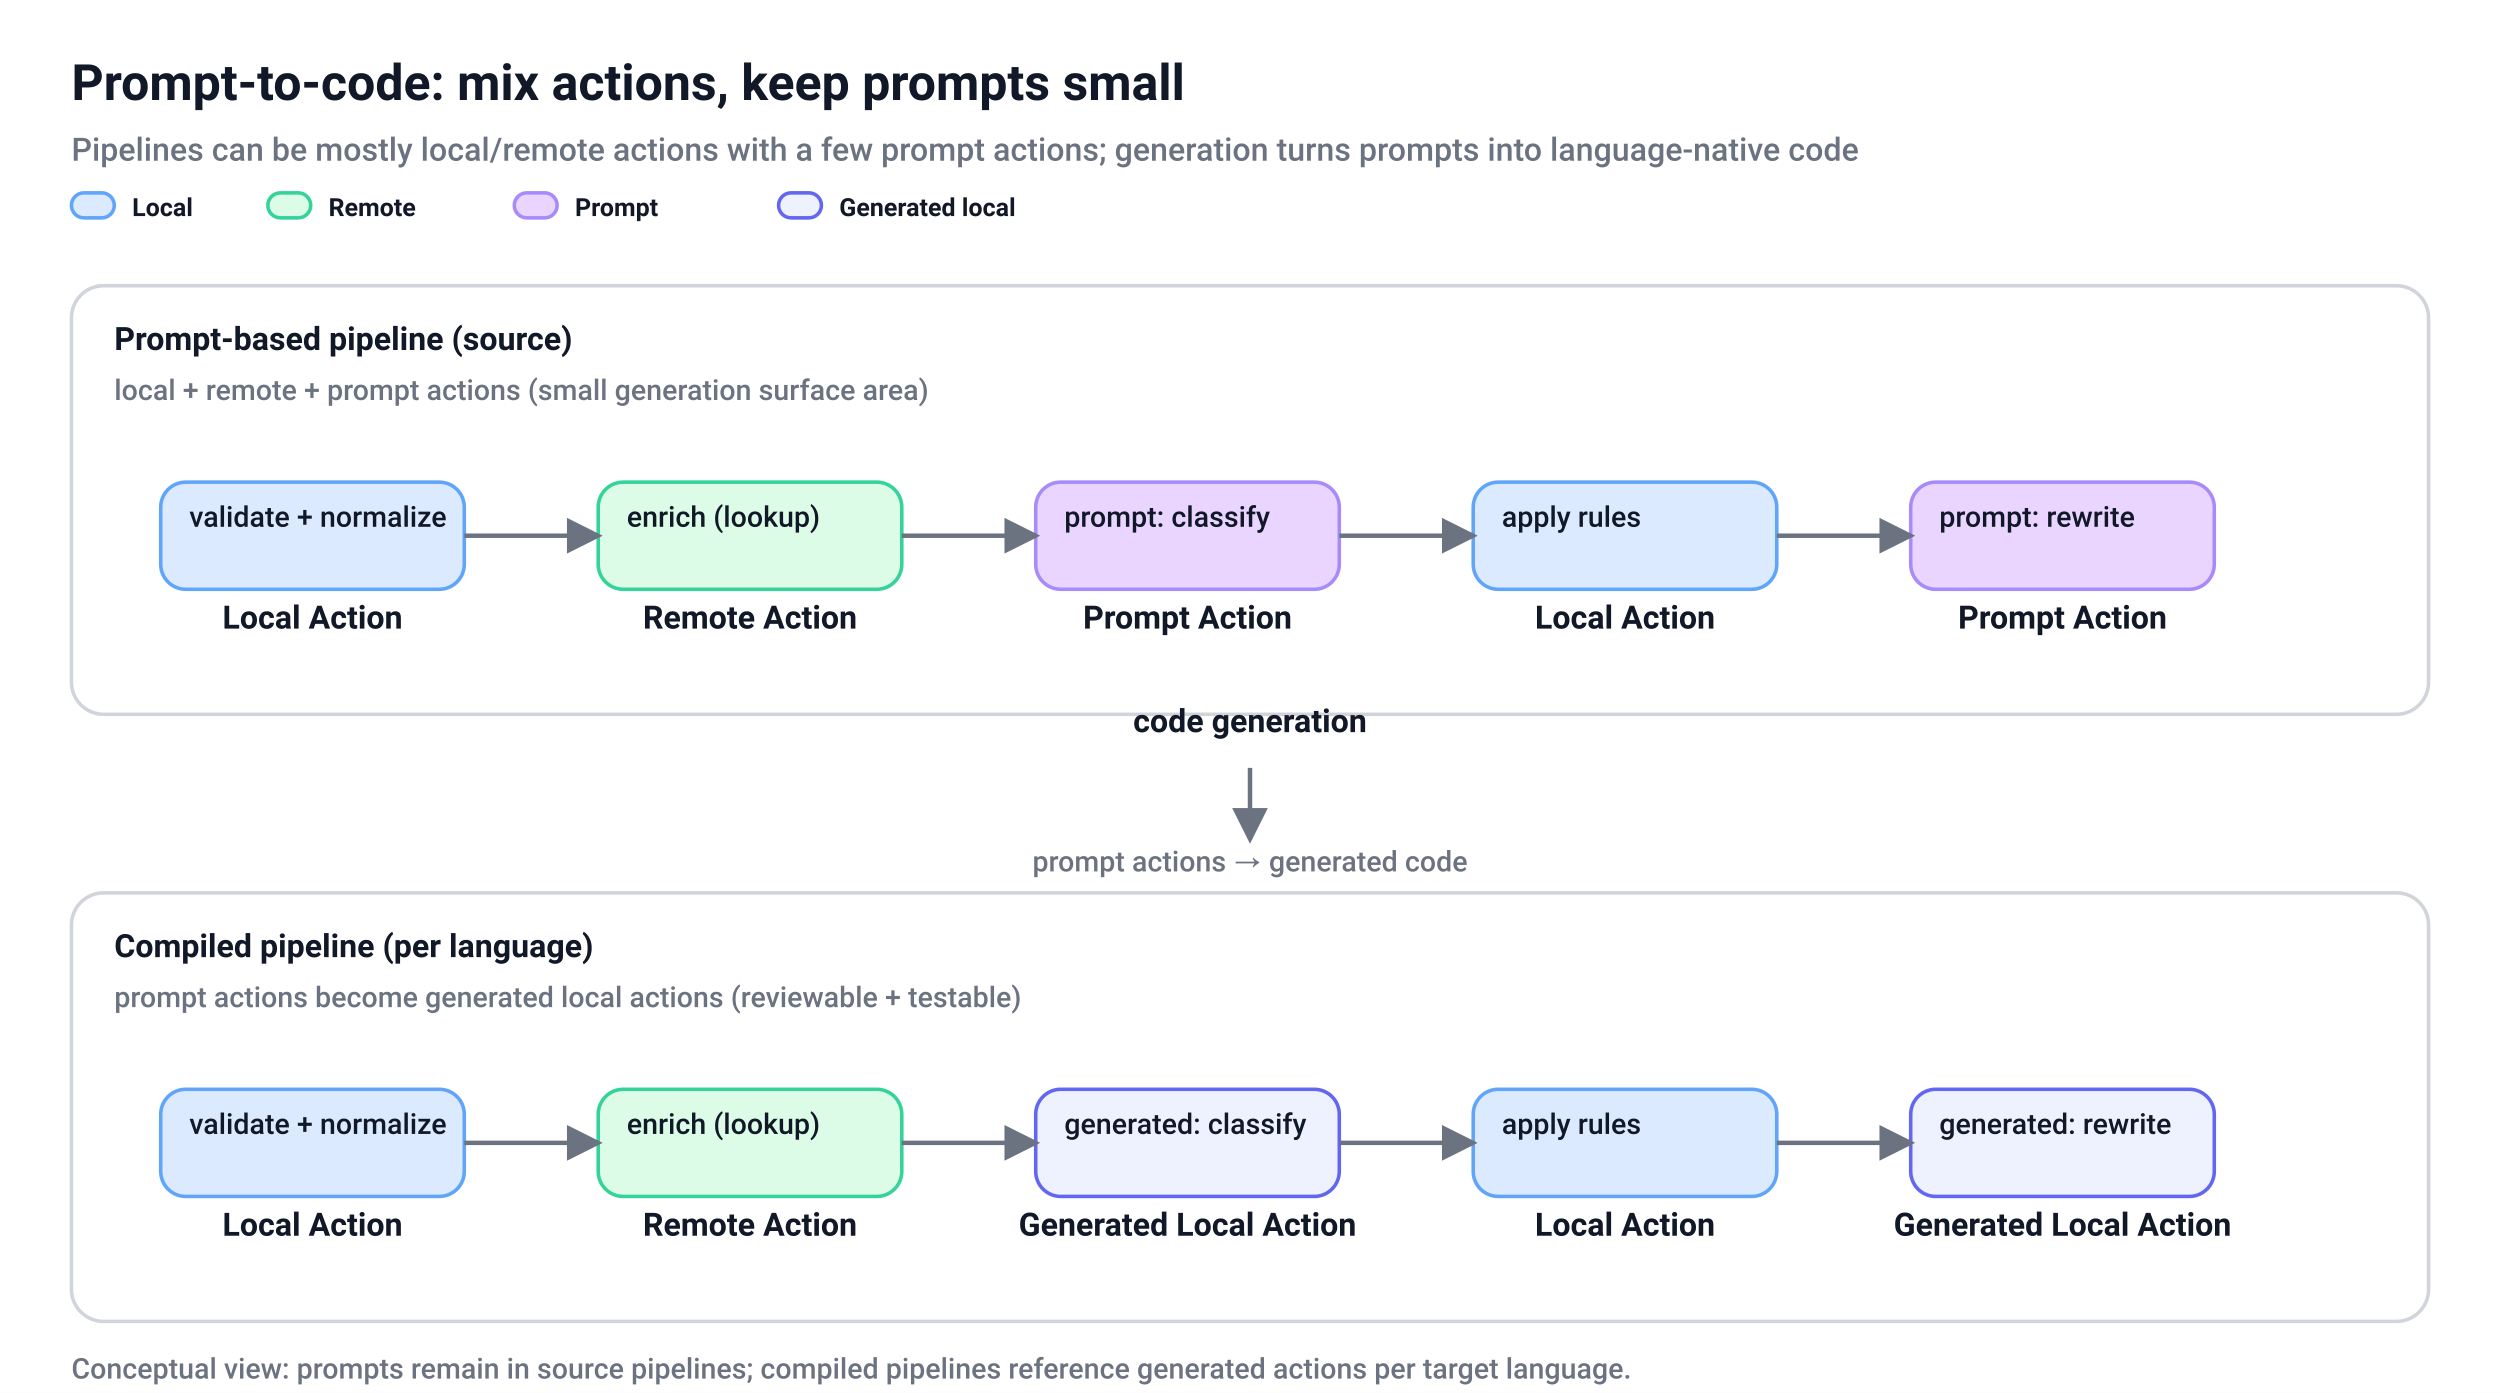
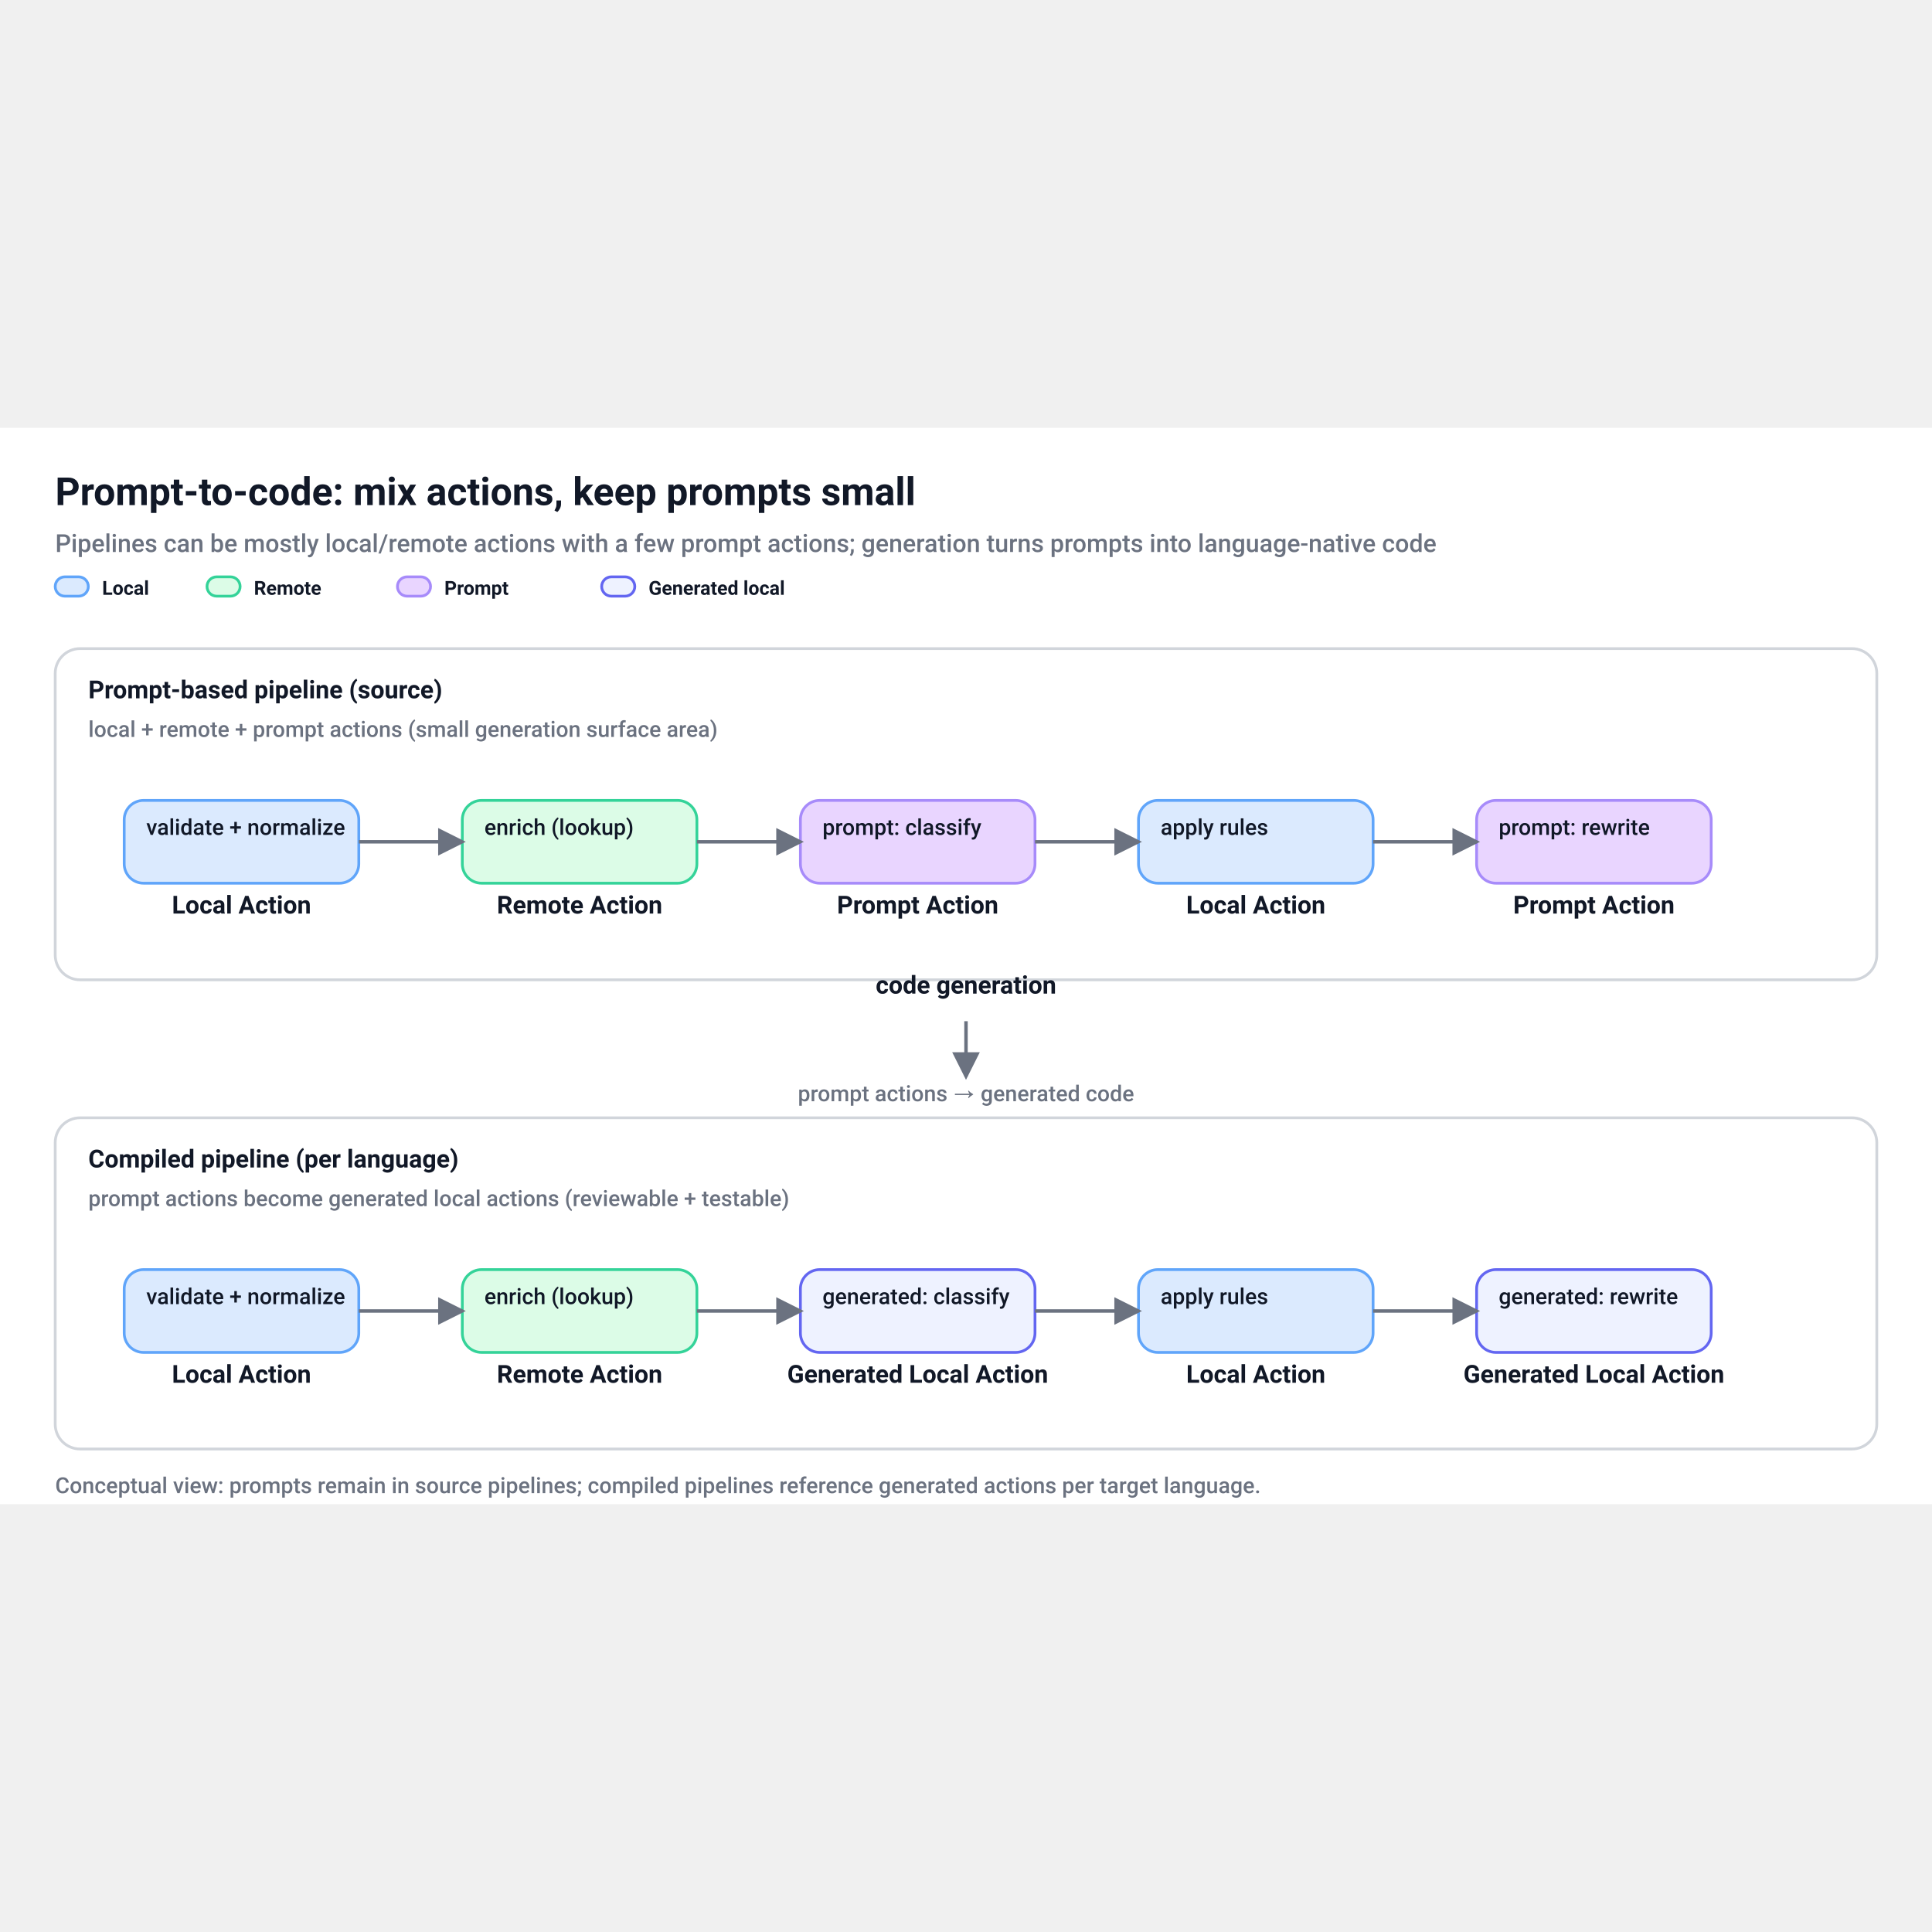
- <svg xmlns="http://www.w3.org/2000/svg" width="1400" height="780" viewBox="0 0 1400 780" role="img" aria-label="Prompt-to-code: a prompt-based pipeline with mixed action types compiles into a per-language pipeline where prompt actions become generated local actions.">
+ <svg xmlns="http://www.w3.org/2000/svg" width="1400" height="1400" viewBox="0 0 1400 780" role="img" aria-label="Prompt-to-code: a prompt-based pipeline with mixed action types compiles into a per-language pipeline where prompt actions become generated local actions.">
  <defs>
    <style>
      .title { font: 700 28px system-ui, -apple-system, Segoe UI, Roboto, Helvetica, Arial, sans-serif; fill: #111827; }
      .subtitle { font: 500 18px system-ui, -apple-system, Segoe UI, Roboto, Helvetica, Arial, sans-serif; fill: #6b7280; }
      .heading { font: 700 18px system-ui, -apple-system, Segoe UI, Roboto, Helvetica, Arial, sans-serif; fill: #111827; }
      .text { font: 500 16px system-ui, -apple-system, Segoe UI, Roboto, Helvetica, Arial, sans-serif; fill: #111827; }
      .muted { fill: #6b7280; }
      .typeLabel { font: 600 18px system-ui, -apple-system, Segoe UI, Roboto, Helvetica, Arial, sans-serif; fill: #111827; }
      .chipText { font: 700 14px system-ui, -apple-system, Segoe UI, Roboto, Helvetica, Arial, sans-serif; fill: #111827; }
      .box { stroke-width: 2; }
    </style>
    <marker id="arrow" markerWidth="8" markerHeight="8" refX="7" refY="4" orient="auto">
      <path d="M0,0 L8,4 L0,8 Z" fill="#6b7280" />
    </marker>
  </defs>
-   <rect x="0" y="0" width="1400" height="780" fill="#ffffff" />
+   <rect x="0" y="0" width="100%" height="100%" fill="#ffffff" />
  <text x="40" y="56" class="title">Prompt-to-code: mix actions, keep prompts small</text>
  <text x="40" y="90" class="subtitle">Pipelines can be mostly local/remote actions with a few prompt actions; generation turns prompts into language-native code</text>
  <rect x="40" y="108" width="24" height="14" rx="7" fill="#dbeafe" stroke="#60a5fa" class="box" />
  <text x="74" y="121" class="chipText">Local</text>
  <rect x="150" y="108" width="24" height="14" rx="7" fill="#dcfce7" stroke="#34d399" class="box" />
  <text x="184" y="121" class="chipText">Remote</text>
  <rect x="288" y="108" width="24" height="14" rx="7" fill="#e9d5ff" stroke="#a78bfa" class="box" />
  <text x="322" y="121" class="chipText">Prompt</text>
  <rect x="436" y="108" width="24" height="14" rx="7" fill="#eef2ff" stroke="#6366f1" class="box" />
  <text x="470" y="121" class="chipText">Generated local</text>
  <rect x="40" y="160" width="1320" height="240" rx="18" fill="#ffffff" stroke="#d1d5db" class="box" />
  <text x="64" y="196" class="heading">Prompt-based pipeline (source)</text>
  <text x="64" y="224" class="text muted">local + remote + prompt actions (small generation surface area)</text>
  <rect x="90" y="270" width="170" height="60" rx="14" fill="#dbeafe" stroke="#60a5fa" class="box" />
  <text x="106" y="295" class="text">validate + normalize</text>
  <text x="175" y="352" class="typeLabel" text-anchor="middle">Local Action</text>
  <rect x="335" y="270" width="170" height="60" rx="14" fill="#dcfce7" stroke="#34d399" class="box" />
  <text x="351" y="295" class="text">enrich (lookup)</text>
  <text x="420" y="352" class="typeLabel" text-anchor="middle">Remote Action</text>
  <rect x="580" y="270" width="170" height="60" rx="14" fill="#e9d5ff" stroke="#a78bfa" class="box" />
  <text x="596" y="295" class="text">prompt: classify</text>
  <text x="665" y="352" class="typeLabel" text-anchor="middle">Prompt Action</text>
  <rect x="825" y="270" width="170" height="60" rx="14" fill="#dbeafe" stroke="#60a5fa" class="box" />
  <text x="841" y="295" class="text">apply rules</text>
  <text x="910" y="352" class="typeLabel" text-anchor="middle">Local Action</text>
  <rect x="1070" y="270" width="170" height="60" rx="14" fill="#e9d5ff" stroke="#a78bfa" class="box" />
  <text x="1086" y="295" class="text">prompt: rewrite</text>
  <text x="1155" y="352" class="typeLabel" text-anchor="middle">Prompt Action</text>
  <line x1="260" y1="300" x2="335" y2="300" stroke="#6b7280" stroke-width="2.5" marker-end="url(#arrow)" />
  <line x1="505" y1="300" x2="580" y2="300" stroke="#6b7280" stroke-width="2.5" marker-end="url(#arrow)" />
  <line x1="750" y1="300" x2="825" y2="300" stroke="#6b7280" stroke-width="2.5" marker-end="url(#arrow)" />
  <line x1="995" y1="300" x2="1070" y2="300" stroke="#6b7280" stroke-width="2.5" marker-end="url(#arrow)" />
  <text x="700" y="410" class="heading" text-anchor="middle">code generation</text>
  <line x1="700" y1="430" x2="700" y2="470" stroke="#6b7280" stroke-width="2.5" marker-end="url(#arrow)" />
  <text x="700" y="488" class="text muted" text-anchor="middle">prompt actions → generated code</text>
  <rect x="40" y="500" width="1320" height="240" rx="18" fill="#ffffff" stroke="#d1d5db" class="box" />
  <text x="64" y="536" class="heading">Compiled pipeline (per language)</text>
  <text x="64" y="564" class="text muted">prompt actions become generated local actions (reviewable + testable)</text>
  <rect x="90" y="610" width="170" height="60" rx="14" fill="#dbeafe" stroke="#60a5fa" class="box" />
  <text x="106" y="635" class="text">validate + normalize</text>
  <text x="175" y="692" class="typeLabel" text-anchor="middle">Local Action</text>
  <rect x="335" y="610" width="170" height="60" rx="14" fill="#dcfce7" stroke="#34d399" class="box" />
  <text x="351" y="635" class="text">enrich (lookup)</text>
  <text x="420" y="692" class="typeLabel" text-anchor="middle">Remote Action</text>
  <rect x="580" y="610" width="170" height="60" rx="14" fill="#eef2ff" stroke="#6366f1" class="box" />
  <text x="596" y="635" class="text">generated: classify</text>
  <text x="665" y="692" class="typeLabel" text-anchor="middle">Generated Local Action</text>
  <rect x="825" y="610" width="170" height="60" rx="14" fill="#dbeafe" stroke="#60a5fa" class="box" />
  <text x="841" y="635" class="text">apply rules</text>
  <text x="910" y="692" class="typeLabel" text-anchor="middle">Local Action</text>
  <rect x="1070" y="610" width="170" height="60" rx="14" fill="#eef2ff" stroke="#6366f1" class="box" />
  <text x="1086" y="635" class="text">generated: rewrite</text>
  <text x="1155" y="692" class="typeLabel" text-anchor="middle">Generated Local Action</text>
  <line x1="260" y1="640" x2="335" y2="640" stroke="#6b7280" stroke-width="2.5" marker-end="url(#arrow)" />
  <line x1="505" y1="640" x2="580" y2="640" stroke="#6b7280" stroke-width="2.5" marker-end="url(#arrow)" />
  <line x1="750" y1="640" x2="825" y2="640" stroke="#6b7280" stroke-width="2.5" marker-end="url(#arrow)" />
  <line x1="995" y1="640" x2="1070" y2="640" stroke="#6b7280" stroke-width="2.5" marker-end="url(#arrow)" />
  <text x="40" y="772" class="text muted">Conceptual view: prompts remain in source pipelines; compiled pipelines reference generated actions per target language.</text>
</svg>
